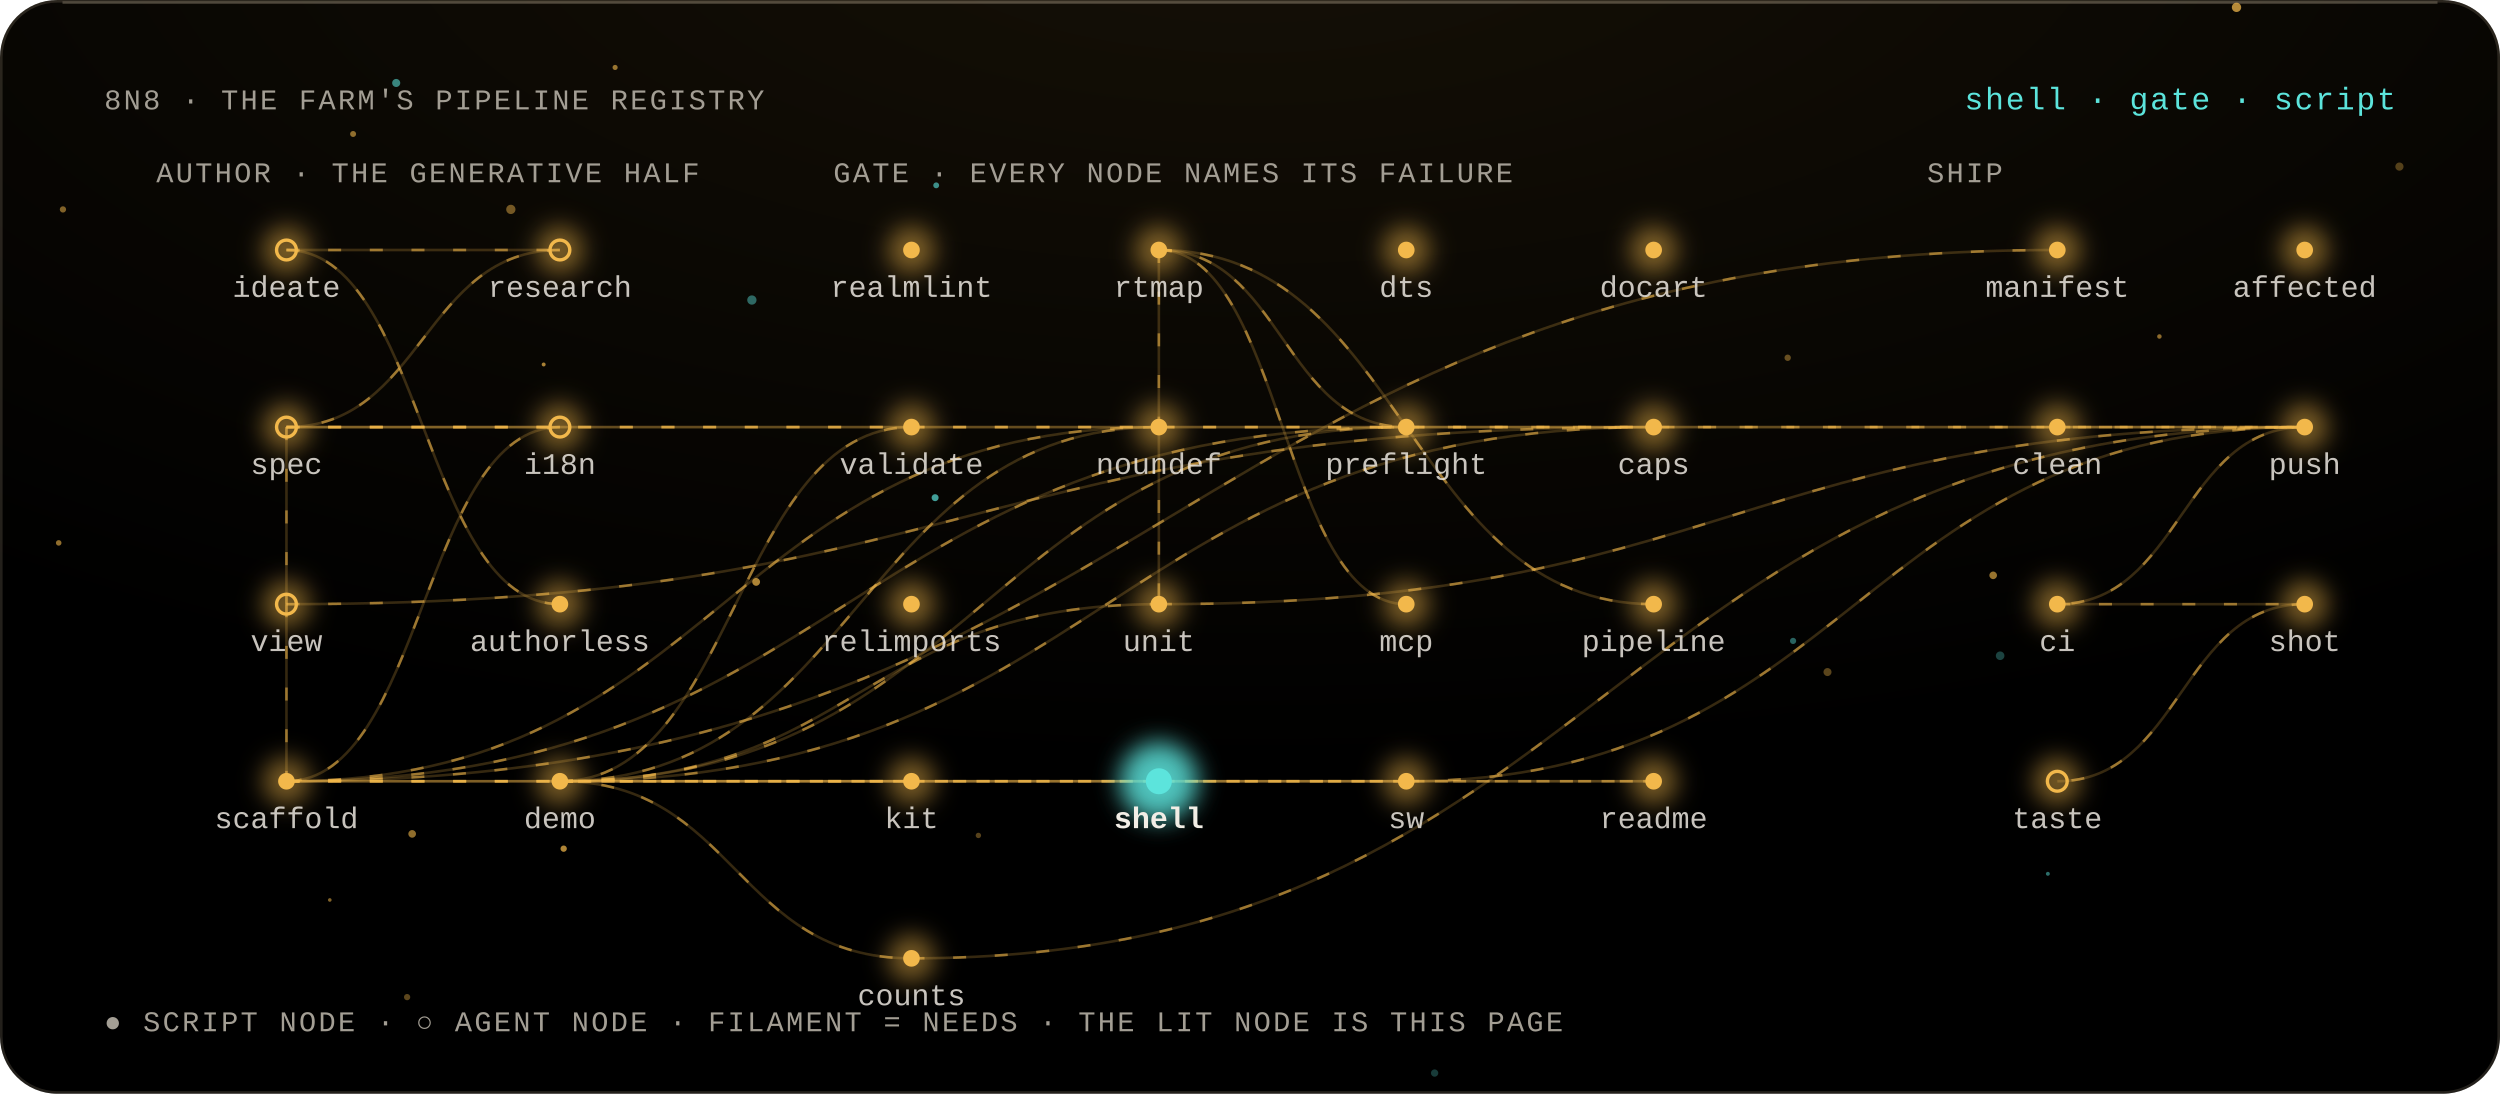
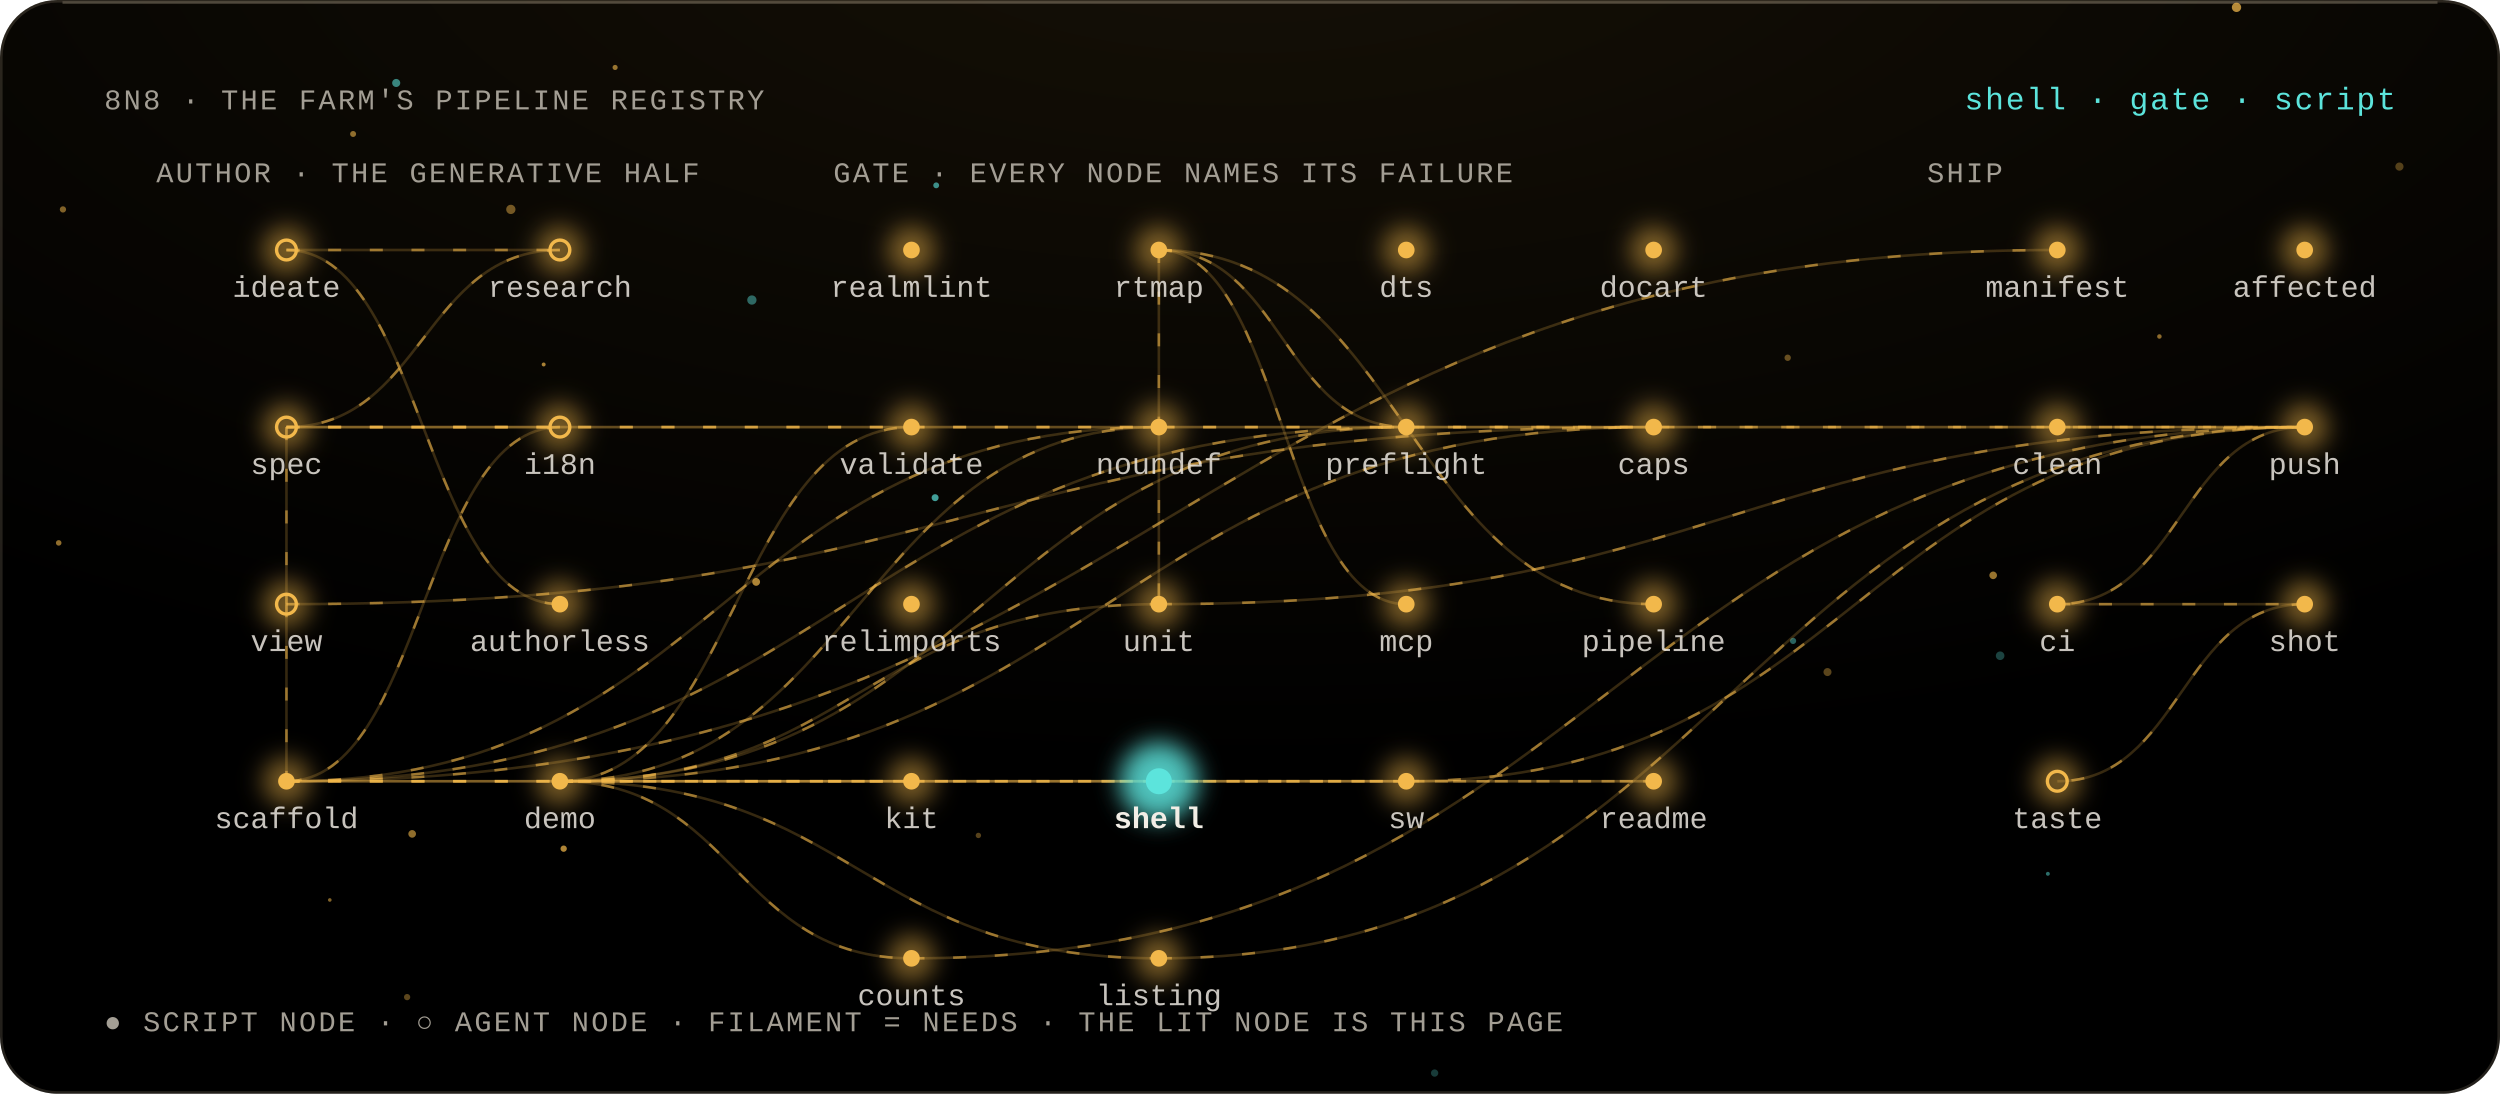
<svg xmlns="http://www.w3.org/2000/svg" viewBox="0 0 960 420" width="960" height="420" role="img" aria-labelledby="t">
  <style>
  text { font-family: 'Geist Mono', ui-monospace, 'Liberation Mono', Menlo, monospace; fill: #F2EEE6; }
  .m { fill: #A39E94; font-size: 11px; letter-spacing: .08em; }
  .l { font-size: 11.5px; }
  .h { font-size: 12px; fill: #5CE4DC; letter-spacing: .06em; }
  .flow { stroke-dasharray: 5 11; animation: flow 3s linear infinite; }
  @keyframes flow { to { stroke-dashoffset: -32; } }
  .breathe { animation: breathe 4.2s ease-in-out infinite; }
  @keyframes breathe { 50% { opacity: .38; } }
  .beat { animation: beat 2.6s ease-in-out infinite; transform-box: fill-box; transform-origin: center; }
  @keyframes beat { 50% { opacity: .55; transform: scale(1.35); } }
  .spin { transform-box: fill-box; transform-origin: center; animation: spin 48s linear infinite; }
  .spin-r { transform-box: fill-box; transform-origin: center; animation: spin 64s linear infinite reverse; }
  @keyframes spin { to { transform: rotate(360deg); } }
  @media (prefers-reduced-motion: reduce) { * { animation: none !important; } }
</style>
  <defs>
    <filter id="bloom" x="-80%" y="-80%" width="260%" height="260%">
      <feGaussianBlur stdDeviation="4.5" />
    </filter>
    <filter id="soft" x="-30%" y="-30%" width="160%" height="160%">
      <feGaussianBlur stdDeviation="1.4" />
    </filter>
    <radialGradient id="key" cx="50%" cy="-10%" r="80%">
      <stop offset="0" stop-color="#F2B84B" stop-opacity=".09" />
      <stop offset="1" stop-color="#F2B84B" stop-opacity="0" />
    </radialGradient>
    <linearGradient id="pair" x1="0" x2="1">
      <stop offset="0" stop-color="#F2B84B" />
      <stop offset="1" stop-color="#5CE4DC" />
    </linearGradient>
  </defs>
  <rect width="960" height="420" rx="22" fill="#000" />
  <rect width="960" height="420" rx="22" fill="url(#key)" />
  <rect x=".5" y=".5" width="959" height="419" rx="21.5" fill="none" stroke="rgba(255,232,196,.14)" />
  <path d="M 24 1 H 936" stroke="rgba(255,238,208,.22)" stroke-width="1" />
  <g>
    <circle cx="288.72" cy="115.21" r="1.78" fill="#5CE4DC" opacity="0.44" class="breathe" style="animation-delay:-3.03s" />
    <circle cx="858.82" cy="2.82" r="1.79" fill="#F2B84B" opacity="0.74" class="breathe" style="animation-delay:-3.36s" />
    <circle cx="686.47" cy="137.38" r="1.23" fill="#F2B84B" opacity="0.41" class="breathe" style="animation-delay:-3.31s" />
    <circle cx="786.38" cy="335.54" r="0.76" fill="#5CE4DC" opacity="0.48" class="breathe" style="animation-delay:-3.45s" />
    <circle cx="208.77" cy="139.96" r="0.76" fill="#F2B84B" opacity="0.69" class="breathe" style="animation-delay:-2.41s" />
    <circle cx="196.16" cy="80.41" r="1.78" fill="#F2B84B" opacity="0.46" class="breathe" style="animation-delay:-1.7s" />
    <circle cx="765.38" cy="220.93" r="1.46" fill="#F2B84B" opacity="0.62" class="breathe" style="animation-delay:-2.23s" />
    <circle cx="921.38" cy="63.97" r="1.57" fill="#F2B84B" opacity="0.33" class="breathe" style="animation-delay:-3.47s" />
    <circle cx="359.5" cy="71.17" r="1.13" fill="#5CE4DC" opacity="0.61" class="breathe" style="animation-delay:-0.02s" />
    <circle cx="216.45" cy="325.89" r="1.22" fill="#F2B84B" opacity="0.72" class="breathe" style="animation-delay:-1.99s" />
    <circle cx="24.17" cy="80.42" r="1.21" fill="#F2B84B" opacity="0.52" class="breathe" style="animation-delay:-2.74s" />
    <circle cx="126.64" cy="345.59" r="0.7" fill="#F2B84B" opacity="0.54" class="breathe" style="animation-delay:-0.6s" />
    <circle cx="359.08" cy="191.11" r="1.35" fill="#5CE4DC" opacity="0.69" class="breathe" style="animation-delay:-3.95s" />
    <circle cx="22.54" cy="208.47" r="1.07" fill="#F2B84B" opacity="0.6" class="breathe" style="animation-delay:-2.76s" />
    <circle cx="768.05" cy="251.81" r="1.65" fill="#5CE4DC" opacity="0.29" class="breathe" style="animation-delay:-0.63s" />
    <circle cx="135.59" cy="51.45" r="1.15" fill="#F2B84B" opacity="0.58" class="breathe" style="animation-delay:-2.08s" />
    <circle cx="550.89" cy="412.05" r="1.41" fill="#5CE4DC" opacity="0.26" class="breathe" style="animation-delay:-2.19s" />
    <circle cx="829.21" cy="129.21" r="0.87" fill="#F2B84B" opacity="0.57" class="breathe" style="animation-delay:-3.78s" />
    <circle cx="375.7" cy="320.81" r="1.04" fill="#F2B84B" opacity="0.36" class="breathe" style="animation-delay:-2.59s" />
    <circle cx="688.54" cy="246.11" r="1.2" fill="#5CE4DC" opacity="0.43" class="breathe" style="animation-delay:-3.78s" />
    <circle cx="156.33" cy="382.89" r="1.21" fill="#F2B84B" opacity="0.38" class="breathe" style="animation-delay:-0.69s" />
    <circle cx="701.76" cy="258.07" r="1.54" fill="#F2B84B" opacity="0.37" class="breathe" style="animation-delay:-0.13s" />
    <circle cx="290.36" cy="223.45" r="1.5" fill="#F2B84B" opacity="0.71" class="breathe" style="animation-delay:-1.64s" />
    <circle cx="158.27" cy="320.21" r="1.47" fill="#F2B84B" opacity="0.59" class="breathe" style="animation-delay:-3.2s" />
    <circle cx="236.2" cy="25.9" r="0.99" fill="#F2B84B" opacity="0.61" class="breathe" style="animation-delay:-0.31s" />
    <circle cx="152.14" cy="31.86" r="1.55" fill="#5CE4DC" opacity="0.57" class="breathe" style="animation-delay:-1.97s" />
  </g>
  <text x="40" y="42" class="m" text-anchor="start">8N8 · THE FARM'S PIPELINE REGISTRY</text>
  <text x="920" y="42" class="h" text-anchor="end">shell · gate · script</text>
  <text x="60" y="70" class="m" text-anchor="start">AUTHOR · THE GENERATIVE HALF</text>
  <text x="320" y="70" class="m" text-anchor="start">GATE · EVERY NODE NAMES ITS FAILURE</text>
  <text x="740" y="70" class="m" text-anchor="start">SHIP</text>
  <path d="M 110 96 C 162.5 96, 162.5 96, 215 96" fill="none" stroke="#F2B84B" stroke-opacity="0.22" stroke-width="1" />
  <path d="M 110 96 C 162.5 96, 162.5 96, 215 96" fill="none" stroke="#F2B84B" stroke-opacity="0.55" stroke-width="1" class="flow" />
  <path d="M 215 96 C 162.5 96, 162.5 164, 110 164" fill="none" stroke="#F2B84B" stroke-opacity="0.22" stroke-width="1" />
  <path d="M 215 96 C 162.5 96, 162.5 164, 110 164" fill="none" stroke="#F2B84B" stroke-opacity="0.55" stroke-width="1" class="flow" />
  <path d="M 110 164 C 162.5 164, 162.5 164, 215 164" fill="none" stroke="#F2B84B" stroke-opacity="0.22" stroke-width="1" />
  <path d="M 110 164 C 162.5 164, 162.5 164, 215 164" fill="none" stroke="#F2B84B" stroke-opacity="0.55" stroke-width="1" class="flow" />
  <path d="M 110 164 C 110 164, 110 232, 110 232" fill="none" stroke="#F2B84B" stroke-opacity="0.22" stroke-width="1" />
  <path d="M 110 164 C 110 164, 110 232, 110 232" fill="none" stroke="#F2B84B" stroke-opacity="0.55" stroke-width="1" class="flow" />
  <path d="M 110 96 C 162.5 96, 162.5 232, 215 232" fill="none" stroke="#F2B84B" stroke-opacity="0.22" stroke-width="1" />
  <path d="M 110 96 C 162.5 96, 162.5 232, 215 232" fill="none" stroke="#F2B84B" stroke-opacity="0.55" stroke-width="1" class="flow" />
  <path d="M 110 232 C 110 232, 110 300, 110 300" fill="none" stroke="#F2B84B" stroke-opacity="0.22" stroke-width="1" />
  <path d="M 110 232 C 110 232, 110 300, 110 300" fill="none" stroke="#F2B84B" stroke-opacity="0.55" stroke-width="1" class="flow" />
  <path d="M 215 164 C 162.5 164, 162.5 300, 110 300" fill="none" stroke="#F2B84B" stroke-opacity="0.22" stroke-width="1" />
  <path d="M 215 164 C 162.5 164, 162.5 300, 110 300" fill="none" stroke="#F2B84B" stroke-opacity="0.55" stroke-width="1" class="flow" />
  <path d="M 110 164 C 230 164, 230 164, 350 164" fill="none" stroke="#F2B84B" stroke-opacity="0.22" stroke-width="1" />
  <path d="M 110 164 C 230 164, 230 164, 350 164" fill="none" stroke="#F2B84B" stroke-opacity="0.55" stroke-width="1" class="flow" />
  <path d="M 215 300 C 282.5 300, 282.5 164, 350 164" fill="none" stroke="#F2B84B" stroke-opacity="0.22" stroke-width="1" />
  <path d="M 215 300 C 282.5 300, 282.5 164, 350 164" fill="none" stroke="#F2B84B" stroke-opacity="0.55" stroke-width="1" class="flow" />
  <path d="M 110 300 C 277.5 300, 277.5 164, 445 164" fill="none" stroke="#F2B84B" stroke-opacity="0.22" stroke-width="1" />
  <path d="M 110 300 C 277.5 300, 277.5 164, 445 164" fill="none" stroke="#F2B84B" stroke-opacity="0.55" stroke-width="1" class="flow" />
  <path d="M 215 300 C 330 300, 330 164, 445 164" fill="none" stroke="#F2B84B" stroke-opacity="0.22" stroke-width="1" />
  <path d="M 215 300 C 330 300, 330 164, 445 164" fill="none" stroke="#F2B84B" stroke-opacity="0.55" stroke-width="1" class="flow" />
  <path d="M 110 300 C 325 300, 325 164, 540 164" fill="none" stroke="#F2B84B" stroke-opacity="0.22" stroke-width="1" />
  <path d="M 110 300 C 325 300, 325 164, 540 164" fill="none" stroke="#F2B84B" stroke-opacity="0.55" stroke-width="1" class="flow" />
  <path d="M 215 300 C 377.5 300, 377.5 164, 540 164" fill="none" stroke="#F2B84B" stroke-opacity="0.22" stroke-width="1" />
  <path d="M 215 300 C 377.5 300, 377.5 164, 540 164" fill="none" stroke="#F2B84B" stroke-opacity="0.55" stroke-width="1" class="flow" />
  <path d="M 445 96 C 492.5 96, 492.5 164, 540 164" fill="none" stroke="#F2B84B" stroke-opacity="0.22" stroke-width="1" />
  <path d="M 445 96 C 492.5 96, 492.5 164, 540 164" fill="none" stroke="#F2B84B" stroke-opacity="0.55" stroke-width="1" class="flow" />
  <path d="M 110 164 C 372.5 164, 372.5 164, 635 164" fill="none" stroke="#F2B84B" stroke-opacity="0.22" stroke-width="1" />
  <path d="M 110 164 C 372.5 164, 372.5 164, 635 164" fill="none" stroke="#F2B84B" stroke-opacity="0.55" stroke-width="1" class="flow" />
  <path d="M 110 232 C 372.5 232, 372.5 164, 635 164" fill="none" stroke="#F2B84B" stroke-opacity="0.22" stroke-width="1" />
  <path d="M 110 232 C 372.5 232, 372.5 164, 635 164" fill="none" stroke="#F2B84B" stroke-opacity="0.55" stroke-width="1" class="flow" />
  <path d="M 215 300 C 425 300, 425 164, 635 164" fill="none" stroke="#F2B84B" stroke-opacity="0.22" stroke-width="1" />
  <path d="M 215 300 C 425 300, 425 164, 635 164" fill="none" stroke="#F2B84B" stroke-opacity="0.55" stroke-width="1" class="flow" />
  <path d="M 215 300 C 330 300, 330 232, 445 232" fill="none" stroke="#F2B84B" stroke-opacity="0.22" stroke-width="1" />
  <path d="M 215 300 C 330 300, 330 232, 445 232" fill="none" stroke="#F2B84B" stroke-opacity="0.55" stroke-width="1" class="flow" />
  <path d="M 445 96 C 445 96, 445 232, 445 232" fill="none" stroke="#F2B84B" stroke-opacity="0.22" stroke-width="1" />
  <path d="M 445 96 C 445 96, 445 232, 445 232" fill="none" stroke="#F2B84B" stroke-opacity="0.55" stroke-width="1" class="flow" />
  <path d="M 445 96 C 492.5 96, 492.5 232, 540 232" fill="none" stroke="#F2B84B" stroke-opacity="0.22" stroke-width="1" />
  <path d="M 445 96 C 492.5 96, 492.5 232, 540 232" fill="none" stroke="#F2B84B" stroke-opacity="0.55" stroke-width="1" class="flow" />
  <path d="M 445 96 C 540 96, 540 232, 635 232" fill="none" stroke="#F2B84B" stroke-opacity="0.22" stroke-width="1" />
  <path d="M 445 96 C 540 96, 540 232, 635 232" fill="none" stroke="#F2B84B" stroke-opacity="0.55" stroke-width="1" class="flow" />
  <path d="M 110 300 C 230 300, 230 300, 350 300" fill="none" stroke="#F2B84B" stroke-opacity="0.22" stroke-width="1" />
  <path d="M 110 300 C 230 300, 230 300, 350 300" fill="none" stroke="#F2B84B" stroke-opacity="0.55" stroke-width="1" class="flow" />
  <path d="M 110 300 C 325 300, 325 300, 540 300" fill="none" stroke="#F2B84B" stroke-opacity="0.22" stroke-width="1" />
  <path d="M 110 300 C 325 300, 325 300, 540 300" fill="none" stroke="#F2B84B" stroke-opacity="0.55" stroke-width="1" class="flow" />
  <path d="M 215 300 C 377.5 300, 377.5 300, 540 300" fill="none" stroke="#F2B84B" stroke-opacity="0.22" stroke-width="1" />
  <path d="M 215 300 C 377.5 300, 377.5 300, 540 300" fill="none" stroke="#F2B84B" stroke-opacity="0.55" stroke-width="1" class="flow" />
  <path d="M 110 300 C 372.5 300, 372.5 300, 635 300" fill="none" stroke="#F2B84B" stroke-opacity="0.22" stroke-width="1" />
  <path d="M 110 300 C 372.5 300, 372.5 300, 635 300" fill="none" stroke="#F2B84B" stroke-opacity="0.55" stroke-width="1" class="flow" />
  <path d="M 215 300 C 425 300, 425 300, 635 300" fill="none" stroke="#F2B84B" stroke-opacity="0.22" stroke-width="1" />
  <path d="M 215 300 C 425 300, 425 300, 635 300" fill="none" stroke="#F2B84B" stroke-opacity="0.55" stroke-width="1" class="flow" />
  <path d="M 215 300 C 282.5 300, 282.5 368, 350 368" fill="none" stroke="#F2B84B" stroke-opacity="0.22" stroke-width="1" />
  <path d="M 215 300 C 282.5 300, 282.5 368, 350 368" fill="none" stroke="#F2B84B" stroke-opacity="0.55" stroke-width="1" class="flow" />
+   <path d="M 215 300 C 330 300, 330 368, 445 368" fill="none" stroke="#F2B84B" stroke-opacity="0.22" stroke-width="1" />
+   <path d="M 215 300 C 330 300, 330 368, 445 368" fill="none" stroke="#F2B84B" stroke-opacity="0.55" stroke-width="1" class="flow" />
  <path d="M 110 300 C 450 300, 450 96, 790 96" fill="none" stroke="#F2B84B" stroke-opacity="0.22" stroke-width="1" />
  <path d="M 110 300 C 450 300, 450 96, 790 96" fill="none" stroke="#F2B84B" stroke-opacity="0.55" stroke-width="1" class="flow" />
  <path d="M 350 164 C 617.5 164, 617.5 164, 885 164" fill="none" stroke="#F2B84B" stroke-opacity="0.22" stroke-width="1" />
  <path d="M 350 164 C 617.5 164, 617.5 164, 885 164" fill="none" stroke="#F2B84B" stroke-opacity="0.55" stroke-width="1" class="flow" />
  <path d="M 540 164 C 712.5 164, 712.5 164, 885 164" fill="none" stroke="#F2B84B" stroke-opacity="0.22" stroke-width="1" />
  <path d="M 540 164 C 712.5 164, 712.5 164, 885 164" fill="none" stroke="#F2B84B" stroke-opacity="0.55" stroke-width="1" class="flow" />
  <path d="M 445 232 C 665 232, 665 164, 885 164" fill="none" stroke="#F2B84B" stroke-opacity="0.22" stroke-width="1" />
  <path d="M 445 232 C 665 232, 665 164, 885 164" fill="none" stroke="#F2B84B" stroke-opacity="0.55" stroke-width="1" class="flow" />
  <path d="M 540 300 C 712.5 300, 712.5 164, 885 164" fill="none" stroke="#F2B84B" stroke-opacity="0.22" stroke-width="1" />
  <path d="M 540 300 C 712.5 300, 712.5 164, 885 164" fill="none" stroke="#F2B84B" stroke-opacity="0.55" stroke-width="1" class="flow" />
  <path d="M 350 368 C 617.5 368, 617.5 164, 885 164" fill="none" stroke="#F2B84B" stroke-opacity="0.22" stroke-width="1" />
  <path d="M 350 368 C 617.5 368, 617.5 164, 885 164" fill="none" stroke="#F2B84B" stroke-opacity="0.55" stroke-width="1" class="flow" />
+   <path d="M 445 368 C 665 368, 665 164, 885 164" fill="none" stroke="#F2B84B" stroke-opacity="0.22" stroke-width="1" />
+   <path d="M 445 368 C 665 368, 665 164, 885 164" fill="none" stroke="#F2B84B" stroke-opacity="0.55" stroke-width="1" class="flow" />
  <path d="M 790 164 C 837.5 164, 837.5 164, 885 164" fill="none" stroke="#F2B84B" stroke-opacity="0.22" stroke-width="1" />
  <path d="M 790 164 C 837.5 164, 837.5 164, 885 164" fill="none" stroke="#F2B84B" stroke-opacity="0.55" stroke-width="1" class="flow" />
  <path d="M 885 164 C 837.5 164, 837.5 232, 790 232" fill="none" stroke="#F2B84B" stroke-opacity="0.22" stroke-width="1" />
  <path d="M 885 164 C 837.5 164, 837.5 232, 790 232" fill="none" stroke="#F2B84B" stroke-opacity="0.55" stroke-width="1" class="flow" />
  <path d="M 790 232 C 837.5 232, 837.5 232, 885 232" fill="none" stroke="#F2B84B" stroke-opacity="0.22" stroke-width="1" />
  <path d="M 790 232 C 837.5 232, 837.5 232, 885 232" fill="none" stroke="#F2B84B" stroke-opacity="0.55" stroke-width="1" class="flow" />
  <path d="M 885 232 C 837.5 232, 837.5 300, 790 300" fill="none" stroke="#F2B84B" stroke-opacity="0.22" stroke-width="1" />
  <path d="M 885 232 C 837.5 232, 837.5 300, 790 300" fill="none" stroke="#F2B84B" stroke-opacity="0.55" stroke-width="1" class="flow" />
  <g>
    <circle cx="110" cy="96" r="9" fill="#F2B84B" opacity="0.5" filter="url(#bloom)" class="breathe" style="animation-delay:-0.63s" />
    <circle cx="110" cy="96" r="3.8" fill="none" stroke="#F2B84B" stroke-width="1.3" />
  </g>
  <text x="110" y="114" class="l" text-anchor="middle" fill="#F2EEE6" fill-opacity=".82">ideate</text>
  <g>
    <circle cx="215" cy="96" r="9" fill="#F2B84B" opacity="0.5" filter="url(#bloom)" class="breathe" style="animation-delay:-3.93s" />
    <circle cx="215" cy="96" r="3.8" fill="none" stroke="#F2B84B" stroke-width="1.3" />
  </g>
  <text x="215" y="114" class="l" text-anchor="middle" fill="#F2EEE6" fill-opacity=".82">research</text>
  <g>
    <circle cx="110" cy="164" r="9" fill="#F2B84B" opacity="0.5" filter="url(#bloom)" class="breathe" style="animation-delay:-1.2s" />
    <circle cx="110" cy="164" r="3.8" fill="none" stroke="#F2B84B" stroke-width="1.3" />
  </g>
  <text x="110" y="182" class="l" text-anchor="middle" fill="#F2EEE6" fill-opacity=".82">spec</text>
  <g>
    <circle cx="215" cy="164" r="9" fill="#F2B84B" opacity="0.5" filter="url(#bloom)" class="breathe" style="animation-delay:-1.1s" />
    <circle cx="215" cy="164" r="3.8" fill="none" stroke="#F2B84B" stroke-width="1.3" />
  </g>
  <text x="215" y="182" class="l" text-anchor="middle" fill="#F2EEE6" fill-opacity=".82">i18n</text>
  <g>
    <circle cx="110" cy="232" r="9" fill="#F2B84B" opacity="0.5" filter="url(#bloom)" class="breathe" style="animation-delay:-1.55s" />
    <circle cx="110" cy="232" r="3.8" fill="none" stroke="#F2B84B" stroke-width="1.3" />
  </g>
  <text x="110" y="250" class="l" text-anchor="middle" fill="#F2EEE6" fill-opacity=".82">view</text>
  <g>
    <circle cx="215" cy="232" r="9" fill="#F2B84B" opacity="0.5" filter="url(#bloom)" class="breathe" style="animation-delay:-2.88s" />
    <circle cx="215" cy="232" r="3.2" fill="#F2B84B" />
  </g>
  <text x="215" y="250" class="l" text-anchor="middle" fill="#F2EEE6" fill-opacity=".82">authorless</text>
  <g>
    <circle cx="110" cy="300" r="9" fill="#F2B84B" opacity="0.5" filter="url(#bloom)" class="breathe" style="animation-delay:-3.71s" />
    <circle cx="110" cy="300" r="3.2" fill="#F2B84B" />
  </g>
  <text x="110" y="318" class="l" text-anchor="middle" fill="#F2EEE6" fill-opacity=".82">scaffold</text>
  <g>
    <circle cx="215" cy="300" r="9" fill="#F2B84B" opacity="0.5" filter="url(#bloom)" class="breathe" style="animation-delay:-3.96s" />
    <circle cx="215" cy="300" r="3.2" fill="#F2B84B" />
  </g>
  <text x="215" y="318" class="l" text-anchor="middle" fill="#F2EEE6" fill-opacity=".82">demo</text>
  <g>
    <circle cx="350" cy="96" r="9" fill="#F2B84B" opacity="0.5" filter="url(#bloom)" class="breathe" style="animation-delay:-3.58s" />
    <circle cx="350" cy="96" r="3.2" fill="#F2B84B" />
  </g>
  <text x="350" y="114" class="l" text-anchor="middle" fill="#F2EEE6" fill-opacity=".82">realmlint</text>
  <g>
    <circle cx="445" cy="96" r="9" fill="#F2B84B" opacity="0.5" filter="url(#bloom)" class="breathe" style="animation-delay:-0.03s" />
    <circle cx="445" cy="96" r="3.2" fill="#F2B84B" />
  </g>
  <text x="445" y="114" class="l" text-anchor="middle" fill="#F2EEE6" fill-opacity=".82">rtmap</text>
  <g>
    <circle cx="540" cy="96" r="9" fill="#F2B84B" opacity="0.5" filter="url(#bloom)" class="breathe" style="animation-delay:-3.89s" />
    <circle cx="540" cy="96" r="3.2" fill="#F2B84B" />
  </g>
  <text x="540" y="114" class="l" text-anchor="middle" fill="#F2EEE6" fill-opacity=".82">dts</text>
  <g>
    <circle cx="635" cy="96" r="9" fill="#F2B84B" opacity="0.5" filter="url(#bloom)" class="breathe" style="animation-delay:-3.2s" />
    <circle cx="635" cy="96" r="3.2" fill="#F2B84B" />
  </g>
  <text x="635" y="114" class="l" text-anchor="middle" fill="#F2EEE6" fill-opacity=".82">docart</text>
  <g>
    <circle cx="350" cy="164" r="9" fill="#F2B84B" opacity="0.5" filter="url(#bloom)" class="breathe" style="animation-delay:-3.95s" />
    <circle cx="350" cy="164" r="3.2" fill="#F2B84B" />
  </g>
  <text x="350" y="182" class="l" text-anchor="middle" fill="#F2EEE6" fill-opacity=".82">validate</text>
  <g>
    <circle cx="445" cy="164" r="9" fill="#F2B84B" opacity="0.5" filter="url(#bloom)" class="breathe" style="animation-delay:-1.94s" />
    <circle cx="445" cy="164" r="3.2" fill="#F2B84B" />
  </g>
  <text x="445" y="182" class="l" text-anchor="middle" fill="#F2EEE6" fill-opacity=".82">noundef</text>
  <g>
    <circle cx="540" cy="164" r="9" fill="#F2B84B" opacity="0.5" filter="url(#bloom)" class="breathe" style="animation-delay:-2.86s" />
    <circle cx="540" cy="164" r="3.2" fill="#F2B84B" />
  </g>
  <text x="540" y="182" class="l" text-anchor="middle" fill="#F2EEE6" fill-opacity=".82">preflight</text>
  <g>
    <circle cx="635" cy="164" r="9" fill="#F2B84B" opacity="0.5" filter="url(#bloom)" class="breathe" style="animation-delay:-1.31s" />
    <circle cx="635" cy="164" r="3.2" fill="#F2B84B" />
  </g>
  <text x="635" y="182" class="l" text-anchor="middle" fill="#F2EEE6" fill-opacity=".82">caps</text>
  <g>
    <circle cx="350" cy="232" r="9" fill="#F2B84B" opacity="0.5" filter="url(#bloom)" class="breathe" style="animation-delay:-1.3s" />
    <circle cx="350" cy="232" r="3.2" fill="#F2B84B" />
  </g>
  <text x="350" y="250" class="l" text-anchor="middle" fill="#F2EEE6" fill-opacity=".82">relimports</text>
  <g>
    <circle cx="445" cy="232" r="9" fill="#F2B84B" opacity="0.5" filter="url(#bloom)" class="breathe" style="animation-delay:-3.15s" />
    <circle cx="445" cy="232" r="3.2" fill="#F2B84B" />
  </g>
  <text x="445" y="250" class="l" text-anchor="middle" fill="#F2EEE6" fill-opacity=".82">unit</text>
  <g>
    <circle cx="540" cy="232" r="9" fill="#F2B84B" opacity="0.5" filter="url(#bloom)" class="breathe" style="animation-delay:-0.04s" />
    <circle cx="540" cy="232" r="3.2" fill="#F2B84B" />
  </g>
  <text x="540" y="250" class="l" text-anchor="middle" fill="#F2EEE6" fill-opacity=".82">mcp</text>
  <g>
    <circle cx="635" cy="232" r="9" fill="#F2B84B" opacity="0.5" filter="url(#bloom)" class="breathe" style="animation-delay:-0.22s" />
    <circle cx="635" cy="232" r="3.2" fill="#F2B84B" />
  </g>
  <text x="635" y="250" class="l" text-anchor="middle" fill="#F2EEE6" fill-opacity=".82">pipeline</text>
  <g>
    <circle cx="350" cy="300" r="9" fill="#F2B84B" opacity="0.5" filter="url(#bloom)" class="breathe" style="animation-delay:-3.28s" />
    <circle cx="350" cy="300" r="3.2" fill="#F2B84B" />
  </g>
  <text x="350" y="318" class="l" text-anchor="middle" fill="#F2EEE6" fill-opacity=".82">kit</text>
  <g>
    <circle cx="445" cy="300" r="15" fill="#5CE4DC" opacity="0.85" filter="url(#bloom)" class="beat" style="animation-delay:-3.2s" />
    <circle cx="445" cy="300" r="5" fill="#5CE4DC" />
  </g>
  <text x="445" y="318" class="l" text-anchor="middle" fill="#5CE4DC" font-weight="700">shell</text>
  <g>
    <circle cx="540" cy="300" r="9" fill="#F2B84B" opacity="0.5" filter="url(#bloom)" class="breathe" style="animation-delay:-1.87s" />
    <circle cx="540" cy="300" r="3.2" fill="#F2B84B" />
  </g>
  <text x="540" y="318" class="l" text-anchor="middle" fill="#F2EEE6" fill-opacity=".82">sw</text>
  <g>
    <circle cx="635" cy="300" r="9" fill="#F2B84B" opacity="0.5" filter="url(#bloom)" class="breathe" style="animation-delay:-3.29s" />
    <circle cx="635" cy="300" r="3.2" fill="#F2B84B" />
  </g>
  <text x="635" y="318" class="l" text-anchor="middle" fill="#F2EEE6" fill-opacity=".82">readme</text>
  <g>
    <circle cx="350" cy="368" r="9" fill="#F2B84B" opacity="0.5" filter="url(#bloom)" class="breathe" style="animation-delay:-3.33s" />
    <circle cx="350" cy="368" r="3.2" fill="#F2B84B" />
  </g>
  <text x="350" y="386" class="l" text-anchor="middle" fill="#F2EEE6" fill-opacity=".82">counts</text>
  <g>
-     <circle cx="790" cy="96" r="9" fill="#F2B84B" opacity="0.5" filter="url(#bloom)" class="breathe" style="animation-delay:-0.22s" />
+     <circle cx="445" cy="368" r="9" fill="#F2B84B" opacity="0.5" filter="url(#bloom)" class="breathe" style="animation-delay:-0.22s" />
+     <circle cx="445" cy="368" r="3.2" fill="#F2B84B" />
+   </g>
+   <text x="445" y="386" class="l" text-anchor="middle" fill="#F2EEE6" fill-opacity=".82">listing</text>
+   <g>
+     <circle cx="790" cy="96" r="9" fill="#F2B84B" opacity="0.5" filter="url(#bloom)" class="breathe" style="animation-delay:-0.87s" />
    <circle cx="790" cy="96" r="3.2" fill="#F2B84B" />
  </g>
  <text x="790" y="114" class="l" text-anchor="middle" fill="#F2EEE6" fill-opacity=".82">manifest</text>
  <g>
-     <circle cx="885" cy="96" r="9" fill="#F2B84B" opacity="0.5" filter="url(#bloom)" class="breathe" style="animation-delay:-0.87s" />
+     <circle cx="885" cy="96" r="9" fill="#F2B84B" opacity="0.5" filter="url(#bloom)" class="breathe" style="animation-delay:-1.33s" />
    <circle cx="885" cy="96" r="3.2" fill="#F2B84B" />
  </g>
  <text x="885" y="114" class="l" text-anchor="middle" fill="#F2EEE6" fill-opacity=".82">affected</text>
  <g>
-     <circle cx="790" cy="164" r="9" fill="#F2B84B" opacity="0.5" filter="url(#bloom)" class="breathe" style="animation-delay:-1.33s" />
+     <circle cx="790" cy="164" r="9" fill="#F2B84B" opacity="0.5" filter="url(#bloom)" class="breathe" style="animation-delay:-3.49s" />
    <circle cx="790" cy="164" r="3.2" fill="#F2B84B" />
  </g>
  <text x="790" y="182" class="l" text-anchor="middle" fill="#F2EEE6" fill-opacity=".82">clean</text>
  <g>
-     <circle cx="885" cy="164" r="9" fill="#F2B84B" opacity="0.5" filter="url(#bloom)" class="breathe" style="animation-delay:-3.49s" />
+     <circle cx="885" cy="164" r="9" fill="#F2B84B" opacity="0.5" filter="url(#bloom)" class="breathe" style="animation-delay:-2.3s" />
    <circle cx="885" cy="164" r="3.2" fill="#F2B84B" />
  </g>
  <text x="885" y="182" class="l" text-anchor="middle" fill="#F2EEE6" fill-opacity=".82">push</text>
  <g>
-     <circle cx="790" cy="232" r="9" fill="#F2B84B" opacity="0.5" filter="url(#bloom)" class="breathe" style="animation-delay:-2.3s" />
+     <circle cx="790" cy="232" r="9" fill="#F2B84B" opacity="0.5" filter="url(#bloom)" class="breathe" style="animation-delay:-2.14s" />
    <circle cx="790" cy="232" r="3.2" fill="#F2B84B" />
  </g>
  <text x="790" y="250" class="l" text-anchor="middle" fill="#F2EEE6" fill-opacity=".82">ci</text>
  <g>
-     <circle cx="885" cy="232" r="9" fill="#F2B84B" opacity="0.5" filter="url(#bloom)" class="breathe" style="animation-delay:-2.14s" />
+     <circle cx="885" cy="232" r="9" fill="#F2B84B" opacity="0.5" filter="url(#bloom)" class="breathe" style="animation-delay:-3.93s" />
    <circle cx="885" cy="232" r="3.2" fill="#F2B84B" />
  </g>
  <text x="885" y="250" class="l" text-anchor="middle" fill="#F2EEE6" fill-opacity=".82">shot</text>
  <g>
-     <circle cx="790" cy="300" r="9" fill="#F2B84B" opacity="0.5" filter="url(#bloom)" class="breathe" style="animation-delay:-3.93s" />
+     <circle cx="790" cy="300" r="9" fill="#F2B84B" opacity="0.5" filter="url(#bloom)" class="breathe" style="animation-delay:-0.82s" />
    <circle cx="790" cy="300" r="3.8" fill="none" stroke="#F2B84B" stroke-width="1.3" />
  </g>
  <text x="790" y="318" class="l" text-anchor="middle" fill="#F2EEE6" fill-opacity=".82">taste</text>
  <text x="40" y="396" class="m" text-anchor="start">● SCRIPT NODE  ·  ○ AGENT NODE  ·  FILAMENT = NEEDS  ·  THE LIT NODE IS THIS PAGE</text>
</svg>
